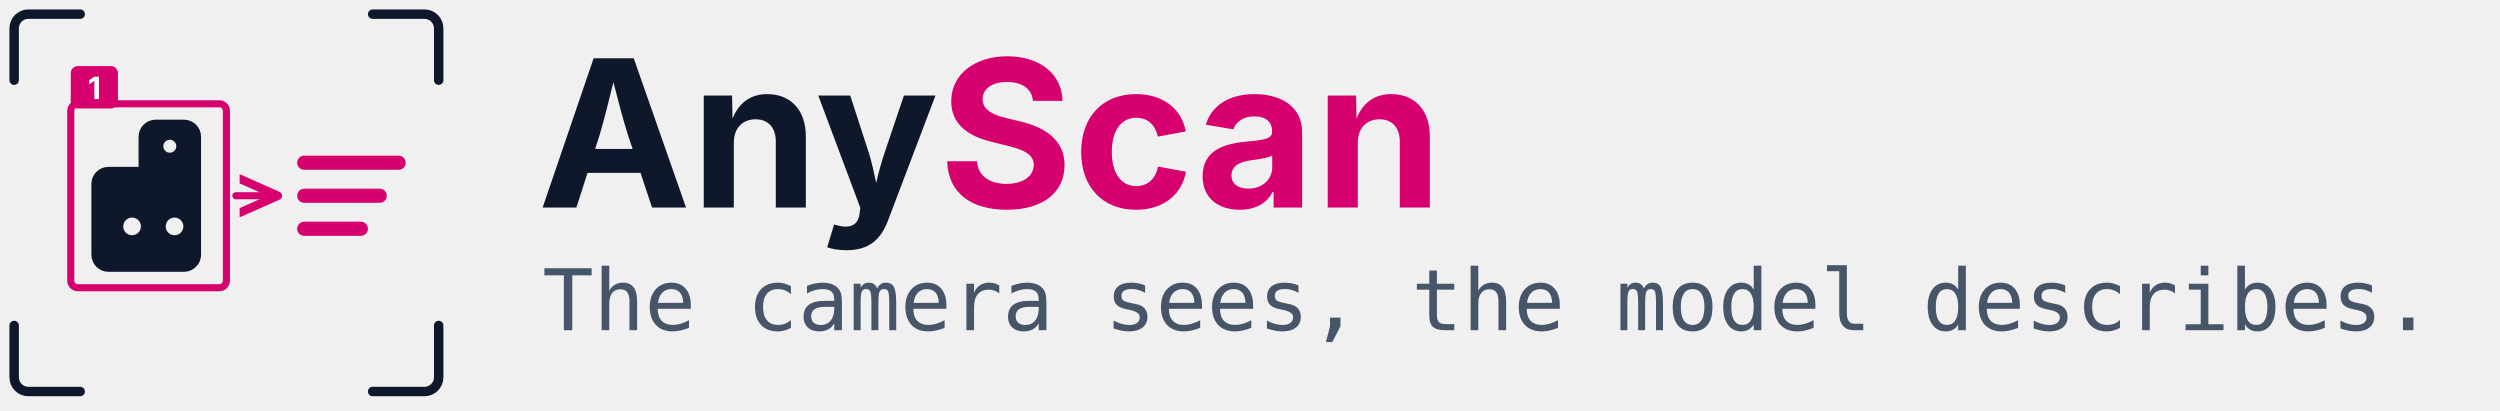
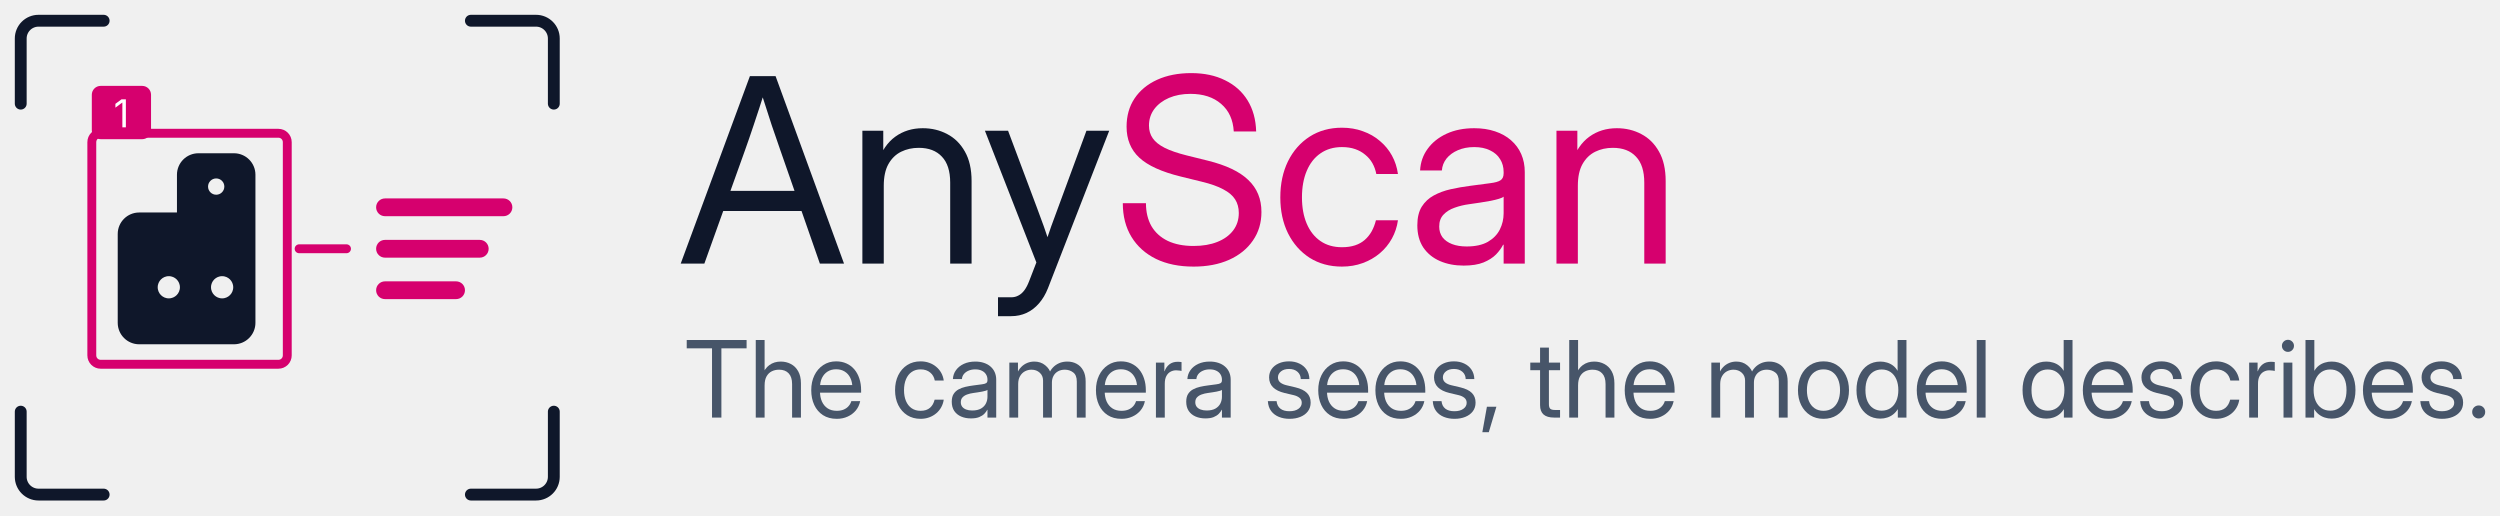
- <svg xmlns="http://www.w3.org/2000/svg" width="1060" height="174" viewBox="40 44 1060 174" role="img" aria-label="AnyScan — The camera sees, the model describes.">
-   <defs>
-     <style>
-       .wm  { font-family: 'Inter','Helvetica Neue',Arial,sans-serif; font-weight: 700; }
-       .tag { font-family: 'JetBrains Mono','SFMono-Regular',Menlo,Consolas,monospace; font-weight: 500; }
-       .idx { font-family: 'Inter','Helvetica Neue',Arial,sans-serif; font-weight: 700; }
-     </style>
-     <marker id="tip" viewBox="0 0 10 10" refX="8" refY="5" markerWidth="6" markerHeight="6" orient="auto">
-       <path d="M0 1 L9 5 L0 9" fill="none" stroke="#D6006E" stroke-width="2" stroke-linecap="round" stroke-linejoin="round" />
-     </marker>
-   </defs>
+ <svg xmlns="http://www.w3.org/2000/svg" width="844.15" height="174" viewBox="39 43 844.15 174" role="img" aria-label="AnyScan — The camera sees, the model describes.">
  <g transform="translate(40,44)">
-     <g fill="none" stroke="#0F172A" stroke-width="4" stroke-linecap="round" stroke-linejoin="round">
-       <path d="M6 34 V12 A6 6 0 0 1 12 6 H34" />
-       <path d="M158 6 H180 A6 6 0 0 1 186 12 V34" />
-       <path d="M186 138 V160 A6 6 0 0 1 180 166 H158" />
-       <path d="M34 166 H12 A6 6 0 0 1 6 160 V138" />
+     <g fill="none" stroke="#0f172a" stroke-width="4" stroke-linecap="round" stroke-linejoin="round">
+       <path d="M 6,34 V 12 a 6,6 0 0 1 6,-6 h 22" />
+       <path d="m 158,6 h 22 a 6,6 0 0 1 6,6 v 22" />
+       <path d="m 186,138 v 22 a 6,6 0 0 1 -6,6 h -22" />
+       <path d="M 34,166 H 12 a 6,6 0 0 1 -6,-6 v -22" />
    </g>
-     <path fill-rule="evenodd" fill="#0F172A" stroke="#0F172A" stroke-width="2.5" stroke-linejoin="round" d="M40 108 L40 78 A6 6 0 0 1 46 72 L60 72 L60 58 A6 6 0 0 1 66 52 L78 52 A6 6 0 0 1 84 58 L84 108 A6 6 0 0 1 78 114 L46 114 A6 6 0 0 1 40 108 Z              M51 96 a5 5 0 1 0 10 0 a5 5 0 1 0 -10 0 Z              M69 96 a5 5 0 1 0 10 0 a5 5 0 1 0 -10 0 Z              M68 62 a4 4 0 1 0 8 0 a4 4 0 1 0 -8 0 Z" />
-     <rect x="30" y="44" width="66" height="78" rx="3" fill="none" stroke="#D6006E" stroke-width="3" />
-     <rect x="30" y="28" width="20" height="18" rx="3" fill="#D6006E" />
-     <text x="40" y="42" text-anchor="middle" class="idx" font-size="13" fill="#FFFFFF">1</text>
-     <line x1="100" y1="83" x2="116" y2="83" stroke="#D6006E" stroke-width="3" stroke-linecap="round" marker-end="url(#tip)" />
-     <g fill="#D6006E">
-       <rect x="126" y="66" width="46" height="6" rx="3" />
-       <rect x="126" y="80" width="38" height="6" rx="3" />
-       <rect x="126" y="94" width="30" height="6" rx="3" />
+     <path fill-rule="evenodd" fill="#0f172a" stroke="#0f172a" stroke-width="2.5" stroke-linejoin="round" d="M 40,108 V 78 a 6,6 0 0 1 6,-6 H 60 V 58 a 6,6 0 0 1 6,-6 h 12 a 6,6 0 0 1 6,6 v 50 a 6,6 0 0 1 -6,6 H 46 a 6,6 0 0 1 -6,-6 z M 51,96 a 5,5 0 1 0 10,0 5,5 0 1 0 -10,0 z m 18,0 a 5,5 0 1 0 10,0 5,5 0 1 0 -10,0 z M 68,62 a 4,4 0 1 0 8,0 4,4 0 1 0 -8,0 z" />
+     <path d="m 33,44 h 60 c 1.662,0 3,1.338 3,3 v 72 c 0,1.662 -1.338,3 -3,3 H 33 c -1.662,0 -3,-1.338 -3,-3 V 47 c 0,-1.662 1.338,-3 3,-3 z" fill="none" stroke="#d6006e" stroke-width="3" />
+     <path d="m 33,28 h 14 c 1.662,0 3,1.338 3,3 v 12 c 0,1.662 -1.338,3 -3,3 H 33 c -1.662,0 -3,-1.338 -3,-3 V 31 c 0,-1.662 1.338,-3 3,-3 z" fill="#d6006e" />
+     <g aria-label="1" fill="#ffffff">
+       <path d="M 41.501,32.542 V 42 h -1.187 v -8.341 h -0.063 l -2.285,1.695 v -1.295 l 2.057,-1.517 z" />
+     </g>
+     <path d="m 100,83 h 16" stroke="#d6006e" stroke-width="3" stroke-linecap="round" />
+     <g fill="#d6006e">
+       <path d="m 129,66 h 40 c 1.662,0 3,1.338 3,3 0,1.662 -1.338,3 -3,3 h -40 c -1.662,0 -3,-1.338 -3,-3 0,-1.662 1.338,-3 3,-3 z" />
+       <path d="m 129,80 h 32 c 1.662,0 3,1.338 3,3 0,1.662 -1.338,3 -3,3 h -32 c -1.662,0 -3,-1.338 -3,-3 0,-1.662 1.338,-3 3,-3 z" />
+       <path d="m 129,94 h 24 c 1.662,0 3,1.338 3,3 0,1.662 -1.338,3 -3,3 h -24 c -1.662,0 -3,-1.338 -3,-3 0,-1.662 1.338,-3 3,-3 z" />
    </g>
  </g>
-   <text x="268" y="132" class="wm" font-size="87" fill="#0F172A">Any<tspan fill="#D6006E">Scan</tspan>
-   </text>
-   <text x="270" y="184" class="tag" font-size="36" fill="#475569">The camera sees, the model describes.</text>
+   <g aria-label="AnyScan" fill="#0f172a">
+     <path d="m 268.85,132 23.364,-63.296 h 8.666 L 323.989,132 h -8.156 L 302.537,93.853 q -1.317,-3.781 -2.974,-8.624 -1.614,-4.885 -4.121,-12.787 h 2.209 q -2.506,7.901 -4.163,12.787 -1.614,4.843 -2.974,8.624 L 276.836,132 Z m 12.064,-17.757 v -6.797 h 31.011 v 6.797 z" />
+     <path d="M 337.413,105.747 V 132 h -7.222 V 87.141 h 7.052 v 10.875 h -2.039 q 2.209,-6.075 6.117,-8.878 3.951,-2.846 9.261,-2.846 4.545,0 8.284,1.997 3.738,1.954 5.947,5.905 2.251,3.951 2.251,9.94 V 132 h -7.222 v -27.357 q 0,-5.82 -2.804,-8.751 -2.761,-2.974 -7.816,-2.974 -3.271,0 -5.947,1.317 -2.676,1.317 -4.291,4.163 -1.572,2.804 -1.572,7.349 z" />
+     <path d="m 375.985,149.757 v -6.372 h 4.418 q 1.402,0 2.464,-0.595 1.104,-0.552 1.997,-1.742 0.892,-1.189 1.614,-3.059 l 2.464,-6.372 -17.375,-44.477 h 7.816 l 9.686,25.828 q 1.232,3.229 2.379,6.457 1.147,3.229 2.209,6.457 h -1.912 q 1.062,-3.229 2.209,-6.457 1.189,-3.229 2.379,-6.457 l 9.516,-25.828 h 7.689 L 392.85,140.326 q -1.189,3.016 -3.016,5.098 -1.827,2.124 -4.206,3.229 -2.379,1.105 -5.225,1.105 -1.104,0 -2.209,0 -1.105,0 -2.209,0 z" />
+     <path d="m 442,133.02 q -7.307,0 -12.659,-2.591 -5.353,-2.634 -8.284,-7.434 -2.931,-4.8 -2.931,-11.385 h 7.816 q 0,4.503 1.869,7.774 1.912,3.229 5.522,4.97 3.611,1.699 8.666,1.699 4.63,0 8.029,-1.359 3.441,-1.359 5.353,-3.866 1.912,-2.506 1.912,-5.905 0,-2.634 -1.232,-4.588 -1.232,-1.954 -3.993,-3.398 -2.719,-1.487 -7.307,-2.591 l -7.094,-1.742 q -9.686,-2.379 -13.976,-6.372 -4.291,-3.993 -4.291,-10.45 0,-5.48 2.676,-9.516 2.719,-4.078 7.646,-6.33 4.928,-2.251 11.512,-2.251 6.584,0 11.427,2.421 4.885,2.379 7.604,6.797 2.719,4.418 2.889,10.493 h -7.562 q -0.34,-5.947 -4.248,-9.303 -3.908,-3.398 -10.365,-3.398 -4.078,0 -7.264,1.359 -3.144,1.359 -4.97,3.781 -1.784,2.421 -1.784,5.565 0,2.464 1.274,4.291 1.274,1.827 4.036,3.229 2.804,1.402 7.392,2.549 l 7.179,1.784 q 4.63,1.147 8.029,2.761 3.398,1.614 5.607,3.738 2.251,2.124 3.356,4.843 1.104,2.676 1.104,5.99 0,5.48 -2.889,9.643 -2.846,4.163 -8.029,6.5 -5.14,2.294 -12.022,2.294 z" fill="#d6006e" />
+     <path d="m 492.127,133.02 q -6.202,0 -10.917,-2.974 -4.673,-3.016 -7.307,-8.284 -2.591,-5.268 -2.591,-12.107 0,-6.882 2.591,-12.192 2.634,-5.31 7.307,-8.326 4.715,-3.016 10.917,-3.016 3.823,0 7.052,1.189 3.271,1.147 5.735,3.271 2.506,2.082 4.078,4.928 1.572,2.846 2.039,6.245 h -7.307 q -0.382,-1.997 -1.317,-3.653 -0.935,-1.657 -2.421,-2.846 -1.444,-1.232 -3.398,-1.912 -1.954,-0.68 -4.46,-0.68 -4.206,0 -7.264,2.124 -3.016,2.082 -4.63,5.905 -1.614,3.823 -1.614,8.963 0,5.098 1.614,8.878 1.614,3.781 4.63,5.862 3.016,2.082 7.264,2.082 2.506,0 4.418,-0.637 1.912,-0.637 3.271,-1.827 1.402,-1.232 2.336,-2.889 0.935,-1.699 1.444,-3.738 h 7.434 q -0.467,3.313 -2.039,6.16 -1.572,2.846 -4.078,4.97 -2.506,2.124 -5.777,3.313 -3.229,1.189 -7.009,1.189 z" fill="#d6006e" />
+     <path d="m 533.206,132.68 q -4.46,0 -7.986,-1.529 -3.526,-1.529 -5.607,-4.545 -2.039,-3.059 -2.039,-7.519 0,-3.866 1.487,-6.287 1.529,-2.421 4.036,-3.781 2.549,-1.402 5.735,-2.124 3.229,-0.722 6.584,-1.147 4.291,-0.595 6.754,-0.892 2.464,-0.297 3.483,-0.977 1.062,-0.68 1.062,-2.379 v -0.425 q 0,-2.464 -1.189,-4.333 -1.147,-1.912 -3.398,-2.974 -2.209,-1.104 -5.353,-1.104 -3.101,0 -5.522,1.062 -2.379,1.02 -3.823,2.804 -1.402,1.784 -1.572,4.036 h -7.349 q 0.212,-4.121 2.549,-7.307 2.336,-3.229 6.372,-5.098 4.036,-1.869 9.346,-1.869 3.908,0 7.052,1.062 3.186,1.062 5.395,3.016 2.251,1.954 3.441,4.673 1.189,2.719 1.189,6.032 V 132 h -7.137 v -6.372 h -0.17 q -0.807,1.614 -2.379,3.271 -1.572,1.614 -4.248,2.719 -2.634,1.062 -6.712,1.062 z m 1.02,-6.457 q 4.418,0 7.179,-1.572 2.761,-1.614 4.036,-4.163 1.274,-2.549 1.274,-5.48 v -5.607 q -0.425,0.382 -1.572,0.722 -1.104,0.34 -2.761,0.68 -1.614,0.297 -3.526,0.595 -1.869,0.297 -3.781,0.552 -2.591,0.34 -4.928,1.189 -2.294,0.807 -3.738,2.336 -1.444,1.487 -1.444,4.036 0,2.082 1.104,3.611 1.147,1.487 3.229,2.294 2.082,0.807 4.928,0.807 z" fill="#d6006e" />
+     <path d="M 571.778,105.747 V 132 h -7.222 V 87.141 h 7.052 v 10.875 h -2.039 q 2.209,-6.075 6.117,-8.878 3.951,-2.846 9.261,-2.846 4.545,0 8.284,1.997 3.738,1.954 5.947,5.905 2.251,3.951 2.251,9.94 V 132 h -7.222 v -27.357 q 0,-5.82 -2.804,-8.751 -2.761,-2.974 -7.816,-2.974 -3.271,0 -5.947,1.317 -2.676,1.317 -4.291,4.163 -1.572,2.804 -1.572,7.349 z" fill="#d6006e" />
+   </g>
+   <g aria-label="The camera sees, the model describes." fill="#475569">
+     <path d="m 270.879,160.621 v -2.812 h 20.215 v 2.812 h -8.508 V 184 h -3.164 v -23.379 z" />
+     <path d="M 297.176,173.137 V 184 h -2.988 v -26.191 h 2.988 v 12.129 h -0.914 q 0.914,-2.514 2.531,-3.674 1.635,-1.178 3.832,-1.178 1.881,0 3.428,0.826 1.547,0.809 2.461,2.443 0.932,1.635 0.932,4.113 V 184 h -2.988 v -11.32 q 0,-2.408 -1.16,-3.621 -1.143,-1.23 -3.234,-1.23 -1.354,0 -2.461,0.545 -1.107,0.545 -1.775,1.723 -0.65,1.16 -0.65,3.041 z" />
+     <path d="m 321.539,184.422 q -2.725,0 -4.658,-1.248 -1.916,-1.248 -2.936,-3.428 -1.02,-2.197 -1.02,-4.992 0,-2.83 1.072,-5.027 1.072,-2.197 2.971,-3.445 1.898,-1.266 4.359,-1.266 1.934,0 3.48,0.703 1.564,0.703 2.672,2.004 1.107,1.301 1.688,3.094 0.598,1.775 0.598,3.938 v 0.826 h -15.258 v -2.566 h 13.588 l -1.283,0.896 q 0,-1.898 -0.686,-3.287 -0.668,-1.406 -1.898,-2.162 -1.23,-0.773 -2.9,-0.773 -1.652,0 -2.883,0.773 -1.213,0.756 -1.898,2.162 -0.668,1.389 -0.668,3.287 v 1.266 q 0,1.916 0.65,3.393 0.668,1.477 1.934,2.32 1.266,0.826 3.076,0.826 1.318,0 2.32,-0.404 1.002,-0.422 1.652,-1.16 0.668,-0.738 0.949,-1.705 h 2.988 q -0.352,1.775 -1.459,3.129 -1.107,1.336 -2.777,2.092 -1.652,0.756 -3.674,0.756 z" />
+     <path d="m 349.84,184.422 q -2.566,0 -4.518,-1.23 -1.934,-1.248 -3.023,-3.428 -1.072,-2.18 -1.072,-5.01 0,-2.848 1.072,-5.045 1.09,-2.197 3.023,-3.445 1.951,-1.248 4.518,-1.248 1.582,0 2.918,0.492 1.354,0.475 2.373,1.354 1.037,0.861 1.688,2.039 0.65,1.178 0.844,2.584 h -3.023 q -0.158,-0.826 -0.545,-1.512 -0.387,-0.686 -1.002,-1.178 -0.598,-0.51 -1.406,-0.791 -0.809,-0.281 -1.846,-0.281 -1.74,0 -3.006,0.879 -1.248,0.861 -1.916,2.443 -0.668,1.582 -0.668,3.709 0,2.109 0.668,3.674 0.668,1.564 1.916,2.426 1.248,0.861 3.006,0.861 1.037,0 1.828,-0.264 0.791,-0.264 1.354,-0.756 0.58,-0.51 0.967,-1.195 0.387,-0.703 0.598,-1.547 h 3.076 q -0.193,1.371 -0.844,2.549 -0.65,1.178 -1.688,2.057 -1.037,0.879 -2.391,1.371 -1.336,0.492 -2.9,0.492 z" />
+     <path d="m 366.838,184.281 q -1.846,0 -3.305,-0.633 -1.459,-0.633 -2.32,-1.881 -0.844,-1.266 -0.844,-3.111 0,-1.6 0.615,-2.602 0.633,-1.002 1.67,-1.564 1.055,-0.58 2.373,-0.879 1.336,-0.299 2.725,-0.475 1.775,-0.246 2.795,-0.369 1.02,-0.123 1.441,-0.404 0.439,-0.281 0.439,-0.984 v -0.176 q 0,-1.02 -0.492,-1.793 -0.475,-0.791 -1.406,-1.23 -0.914,-0.457 -2.215,-0.457 -1.283,0 -2.285,0.439 -0.984,0.422 -1.582,1.16 -0.58,0.738 -0.65,1.67 h -3.041 q 0.088,-1.705 1.055,-3.023 0.967,-1.336 2.637,-2.109 1.67,-0.773 3.867,-0.773 1.617,0 2.918,0.439 1.318,0.439 2.232,1.248 0.932,0.809 1.424,1.934 0.492,1.125 0.492,2.496 V 184 h -2.953 v -2.637 h -0.07 q -0.334,0.668 -0.984,1.354 -0.65,0.668 -1.758,1.125 -1.09,0.439 -2.777,0.439 z m 0.422,-2.672 q 1.828,0 2.971,-0.65 1.143,-0.668 1.67,-1.723 0.527,-1.055 0.527,-2.268 v -2.32 q -0.176,0.158 -0.65,0.299 -0.457,0.141 -1.143,0.281 -0.668,0.123 -1.459,0.246 -0.773,0.123 -1.564,0.229 -1.072,0.141 -2.039,0.492 -0.949,0.334 -1.547,0.967 -0.598,0.615 -0.598,1.67 0,0.861 0.457,1.494 0.475,0.615 1.336,0.949 0.861,0.334 2.039,0.334 z" />
+     <path d="m 379.811,184 v -18.562 h 2.918 v 3.797 h -0.369 q 0.545,-1.354 1.424,-2.268 0.896,-0.932 2.039,-1.406 1.143,-0.475 2.408,-0.475 2.18,0 3.691,1.248 1.529,1.23 1.898,2.9 h -0.615 q 0.404,-1.143 1.266,-2.074 0.861,-0.949 2.109,-1.512 1.266,-0.562 2.83,-0.562 1.705,0 3.094,0.738 1.406,0.738 2.232,2.232 0.844,1.494 0.844,3.779 V 184 h -2.988 v -12.164 q 0,-2.162 -1.213,-3.076 -1.213,-0.932 -2.812,-0.932 -1.354,0 -2.338,0.562 -0.984,0.562 -1.512,1.547 -0.527,0.984 -0.527,2.25 V 184 h -2.988 v -12.48 q 0,-1.67 -1.125,-2.672 -1.107,-1.02 -2.795,-1.02 -1.16,0 -2.197,0.545 -1.02,0.545 -1.652,1.635 -0.633,1.072 -0.633,2.672 V 184 Z" />
+     <path d="m 417.674,184.422 q -2.725,0 -4.658,-1.248 -1.916,-1.248 -2.936,-3.428 -1.02,-2.197 -1.02,-4.992 0,-2.83 1.072,-5.027 1.072,-2.197 2.971,-3.445 1.898,-1.266 4.359,-1.266 1.934,0 3.48,0.703 1.564,0.703 2.672,2.004 1.107,1.301 1.688,3.094 0.598,1.775 0.598,3.938 v 0.826 h -15.258 v -2.566 h 13.588 l -1.283,0.896 q 0,-1.898 -0.686,-3.287 -0.668,-1.406 -1.898,-2.162 -1.23,-0.773 -2.9,-0.773 -1.652,0 -2.883,0.773 -1.213,0.756 -1.898,2.162 -0.668,1.389 -0.668,3.287 v 1.266 q 0,1.916 0.65,3.393 0.668,1.477 1.934,2.32 1.266,0.826 3.076,0.826 1.318,0 2.32,-0.404 1.002,-0.422 1.652,-1.16 0.668,-0.738 0.949,-1.705 h 2.988 q -0.352,1.775 -1.459,3.129 -1.107,1.336 -2.777,2.092 -1.652,0.756 -3.674,0.756 z" />
+     <path d="m 429.311,184 v -18.562 h 2.848 v 2.918 h 0.07 q 0.51,-1.441 1.617,-2.32 1.107,-0.879 2.848,-0.879 0.404,0 0.738,0.035 0.352,0.035 0.527,0.07 V 168.25 q -0.176,-0.053 -0.686,-0.123 -0.492,-0.088 -1.143,-0.088 -1.02,0 -1.898,0.475 -0.879,0.475 -1.406,1.477 -0.527,1.002 -0.527,2.584 V 184 Z" />
+     <path d="m 446.01,184.281 q -1.846,0 -3.305,-0.633 -1.459,-0.633 -2.32,-1.881 -0.844,-1.266 -0.844,-3.111 0,-1.6 0.615,-2.602 0.633,-1.002 1.67,-1.564 1.055,-0.58 2.373,-0.879 1.336,-0.299 2.725,-0.475 1.775,-0.246 2.795,-0.369 1.02,-0.123 1.441,-0.404 0.439,-0.281 0.439,-0.984 v -0.176 q 0,-1.02 -0.492,-1.793 -0.475,-0.791 -1.406,-1.23 -0.914,-0.457 -2.215,-0.457 -1.283,0 -2.285,0.439 -0.984,0.422 -1.582,1.16 -0.58,0.738 -0.65,1.67 h -3.041 q 0.088,-1.705 1.055,-3.023 0.967,-1.336 2.637,-2.109 1.67,-0.773 3.867,-0.773 1.617,0 2.918,0.439 1.318,0.439 2.232,1.248 0.932,0.809 1.424,1.934 0.492,1.125 0.492,2.496 V 184 h -2.953 v -2.637 h -0.07 q -0.334,0.668 -0.984,1.354 -0.65,0.668 -1.758,1.125 -1.09,0.439 -2.777,0.439 z m 0.422,-2.672 q 1.828,0 2.971,-0.65 1.143,-0.668 1.67,-1.723 0.527,-1.055 0.527,-2.268 v -2.32 q -0.176,0.158 -0.65,0.299 -0.457,0.141 -1.143,0.281 -0.668,0.123 -1.459,0.246 -0.773,0.123 -1.564,0.229 -1.072,0.141 -2.039,0.492 -0.949,0.334 -1.547,0.967 -0.598,0.615 -0.598,1.67 0,0.861 0.457,1.494 0.475,0.615 1.336,0.949 0.861,0.334 2.039,0.334 z" />
+     <path d="m 474.451,184.422 q -1.986,0 -3.604,-0.65 -1.617,-0.65 -2.619,-1.969 -1.002,-1.336 -1.125,-3.357 h 2.953 q 0.158,1.652 1.266,2.531 1.107,0.879 3.059,0.879 1.934,0 3.041,-0.809 1.125,-0.809 1.125,-2.039 0,-1.055 -0.773,-1.688 Q 477,176.688 475.752,176.406 l -2.988,-0.703 q -2.584,-0.615 -3.92,-1.934 -1.318,-1.318 -1.318,-3.34 0,-1.582 0.844,-2.795 0.861,-1.23 2.373,-1.916 1.529,-0.703 3.516,-0.703 1.934,0 3.463,0.738 1.547,0.721 2.443,2.057 0.914,1.336 0.967,3.182 h -2.918 q -0.018,-1.477 -1.09,-2.443 -1.072,-0.967 -2.865,-0.967 -1.705,0 -2.725,0.826 -1.02,0.826 -1.02,2.021 0,1.055 0.773,1.705 0.773,0.633 2.109,0.949 l 2.988,0.703 q 2.672,0.633 3.92,1.898 1.248,1.248 1.248,3.252 0,1.723 -0.932,2.953 -0.932,1.23 -2.549,1.881 -1.6,0.65 -3.621,0.65 z" />
+     <path d="m 492.732,184.422 q -2.725,0 -4.658,-1.248 -1.916,-1.248 -2.936,-3.428 -1.02,-2.197 -1.02,-4.992 0,-2.83 1.072,-5.027 1.072,-2.197 2.971,-3.445 1.898,-1.266 4.359,-1.266 1.934,0 3.48,0.703 1.564,0.703 2.672,2.004 1.107,1.301 1.688,3.094 0.598,1.775 0.598,3.938 v 0.826 h -15.258 v -2.566 h 13.588 l -1.283,0.896 q 0,-1.898 -0.686,-3.287 -0.668,-1.406 -1.898,-2.162 -1.23,-0.773 -2.9,-0.773 -1.652,0 -2.883,0.773 -1.213,0.756 -1.898,2.162 -0.668,1.389 -0.668,3.287 v 1.266 q 0,1.916 0.65,3.393 0.668,1.477 1.934,2.32 1.266,0.826 3.076,0.826 1.318,0 2.32,-0.404 1.002,-0.422 1.652,-1.16 0.668,-0.738 0.949,-1.705 h 2.988 q -0.352,1.775 -1.459,3.129 -1.107,1.336 -2.777,2.092 -1.652,0.756 -3.674,0.756 z" />
+     <path d="m 512.033,184.422 q -2.725,0 -4.658,-1.248 -1.916,-1.248 -2.936,-3.428 -1.02,-2.197 -1.02,-4.992 0,-2.83 1.072,-5.027 1.072,-2.197 2.971,-3.445 1.898,-1.266 4.359,-1.266 1.934,0 3.48,0.703 1.564,0.703 2.672,2.004 1.107,1.301 1.688,3.094 0.598,1.775 0.598,3.938 v 0.826 h -15.258 v -2.566 h 13.588 l -1.283,0.896 q 0,-1.898 -0.686,-3.287 -0.668,-1.406 -1.898,-2.162 -1.23,-0.773 -2.9,-0.773 -1.652,0 -2.883,0.773 -1.213,0.756 -1.898,2.162 -0.668,1.389 -0.668,3.287 v 1.266 q 0,1.916 0.65,3.393 0.668,1.477 1.934,2.32 1.266,0.826 3.076,0.826 1.318,0 2.32,-0.404 1.002,-0.422 1.652,-1.16 0.668,-0.738 0.949,-1.705 h 2.988 q -0.352,1.775 -1.459,3.129 -1.107,1.336 -2.777,2.092 -1.652,0.756 -3.674,0.756 z" />
+     <path d="m 530.139,184.422 q -1.986,0 -3.604,-0.65 -1.617,-0.65 -2.619,-1.969 -1.002,-1.336 -1.125,-3.357 h 2.953 q 0.158,1.652 1.266,2.531 1.107,0.879 3.059,0.879 1.934,0 3.041,-0.809 1.125,-0.809 1.125,-2.039 0,-1.055 -0.773,-1.688 -0.773,-0.633 -2.021,-0.914 l -2.988,-0.703 q -2.584,-0.615 -3.92,-1.934 -1.318,-1.318 -1.318,-3.34 0,-1.582 0.844,-2.795 0.861,-1.23 2.373,-1.916 1.529,-0.703 3.516,-0.703 1.934,0 3.463,0.738 1.547,0.721 2.443,2.057 0.914,1.336 0.967,3.182 h -2.918 q -0.018,-1.477 -1.09,-2.443 -1.072,-0.967 -2.865,-0.967 -1.705,0 -2.725,0.826 -1.02,0.826 -1.02,2.021 0,1.055 0.773,1.705 0.773,0.633 2.109,0.949 l 2.988,0.703 q 2.672,0.633 3.92,1.898 1.248,1.248 1.248,3.252 0,1.723 -0.932,2.953 -0.932,1.23 -2.549,1.881 -1.6,0.65 -3.621,0.65 z" />
+     <path d="m 539.525,188.939 1.547,-8.596 h 3.199 l -2.566,8.596 z" />
+     <path d="m 565.77,165.438 v 2.566 h -10.055 v -2.566 z m -6.75,-5.062 h 2.988 V 179.5 q 0,1.072 0.439,1.512 0.457,0.422 1.6,0.422 0.404,0 0.861,0 0.475,0 0.861,0 V 184 q -0.457,0 -1.002,0 -0.545,0 -1.002,0 -2.391,0 -3.568,-1.037 -1.178,-1.055 -1.178,-3.146 z" />
+     <path d="M 571.852,173.137 V 184 h -2.988 v -26.191 h 2.988 v 12.129 h -0.914 q 0.914,-2.514 2.531,-3.674 1.635,-1.178 3.832,-1.178 1.881,0 3.428,0.826 1.547,0.809 2.461,2.443 0.932,1.635 0.932,4.113 V 184 h -2.988 v -11.32 q 0,-2.408 -1.16,-3.621 -1.143,-1.23 -3.234,-1.23 -1.354,0 -2.461,0.545 -1.107,0.545 -1.775,1.723 -0.65,1.16 -0.65,3.041 z" />
+     <path d="m 596.215,184.422 q -2.725,0 -4.658,-1.248 -1.916,-1.248 -2.936,-3.428 -1.02,-2.197 -1.02,-4.992 0,-2.83 1.072,-5.027 1.072,-2.197 2.971,-3.445 1.898,-1.266 4.359,-1.266 1.934,0 3.48,0.703 1.564,0.703 2.672,2.004 1.107,1.301 1.688,3.094 0.598,1.775 0.598,3.938 v 0.826 h -15.258 v -2.566 h 13.588 l -1.283,0.896 q 0,-1.898 -0.686,-3.287 -0.668,-1.406 -1.898,-2.162 -1.23,-0.773 -2.9,-0.773 -1.652,0 -2.883,0.773 -1.213,0.756 -1.898,2.162 -0.668,1.389 -0.668,3.287 v 1.266 q 0,1.916 0.65,3.393 0.668,1.477 1.934,2.32 1.266,0.826 3.076,0.826 1.318,0 2.32,-0.404 1.002,-0.422 1.652,-1.16 0.668,-0.738 0.949,-1.705 h 2.988 q -0.352,1.775 -1.459,3.129 -1.107,1.336 -2.777,2.092 -1.652,0.756 -3.674,0.756 z" />
+     <path d="m 616.852,184 v -18.562 h 2.918 v 3.797 h -0.369 q 0.545,-1.354 1.424,-2.268 0.896,-0.932 2.039,-1.406 1.143,-0.475 2.408,-0.475 2.18,0 3.691,1.248 1.529,1.23 1.898,2.9 h -0.615 q 0.404,-1.143 1.266,-2.074 0.861,-0.949 2.109,-1.512 1.266,-0.562 2.83,-0.562 1.705,0 3.094,0.738 1.406,0.738 2.232,2.232 0.844,1.494 0.844,3.779 V 184 h -2.988 v -12.164 q 0,-2.162 -1.213,-3.076 -1.213,-0.932 -2.812,-0.932 -1.354,0 -2.338,0.562 -0.984,0.562 -1.512,1.547 -0.527,0.984 -0.527,2.25 V 184 h -2.988 v -12.48 q 0,-1.67 -1.125,-2.672 -1.107,-1.02 -2.795,-1.02 -1.16,0 -2.197,0.545 -1.02,0.545 -1.652,1.635 -0.633,1.072 -0.633,2.672 V 184 Z" />
+     <path d="m 654.715,184.422 q -2.566,0 -4.518,-1.23 -1.934,-1.248 -3.023,-3.428 -1.072,-2.18 -1.072,-5.01 0,-2.848 1.072,-5.045 1.09,-2.197 3.023,-3.445 1.951,-1.248 4.518,-1.248 2.584,0 4.518,1.248 1.934,1.248 3.006,3.445 1.09,2.197 1.09,5.045 0,2.83 -1.09,5.01 -1.072,2.18 -3.006,3.428 -1.934,1.23 -4.518,1.23 z m 0,-2.707 q 1.758,0 3.006,-0.861 1.248,-0.861 1.916,-2.426 0.668,-1.582 0.668,-3.674 0,-2.127 -0.668,-3.691 -0.668,-1.582 -1.916,-2.461 -1.248,-0.879 -3.006,-0.879 -1.74,0 -3.006,0.879 -1.248,0.861 -1.916,2.443 -0.668,1.582 -0.668,3.709 0,2.109 0.668,3.674 0.668,1.564 1.916,2.426 1.248,0.861 3.006,0.861 z" />
+     <path d="m 673.91,184.352 q -2.408,0 -4.236,-1.213 -1.811,-1.23 -2.812,-3.393 -1.002,-2.18 -1.002,-5.027 0,-2.865 1.002,-5.027 1.002,-2.18 2.812,-3.393 1.828,-1.213 4.236,-1.213 1.213,0 2.303,0.352 1.107,0.334 2.004,1.02 0.896,0.686 1.494,1.723 h 0.035 v -10.371 h 2.988 V 184 h -2.918 v -2.812 h -0.035 q -0.668,1.072 -1.582,1.775 -0.914,0.703 -2.004,1.037 -1.072,0.352 -2.285,0.352 z m 0.457,-2.689 q 1.723,0 2.988,-0.861 1.266,-0.861 1.951,-2.426 0.686,-1.564 0.686,-3.656 0,-2.109 -0.686,-3.674 -0.686,-1.564 -1.951,-2.426 -1.266,-0.861 -2.988,-0.861 -1.6,0 -2.848,0.791 -1.23,0.791 -1.934,2.338 -0.703,1.547 -0.703,3.832 0,2.268 0.703,3.814 0.703,1.547 1.934,2.338 1.248,0.791 2.848,0.791 z" />
+     <path d="m 694.828,184.422 q -2.725,0 -4.658,-1.248 -1.916,-1.248 -2.936,-3.428 -1.02,-2.197 -1.02,-4.992 0,-2.83 1.072,-5.027 1.072,-2.197 2.971,-3.445 1.898,-1.266 4.359,-1.266 1.934,0 3.48,0.703 1.564,0.703 2.672,2.004 1.107,1.301 1.688,3.094 0.598,1.775 0.598,3.938 v 0.826 h -15.258 v -2.566 h 13.588 l -1.283,0.896 q 0,-1.898 -0.686,-3.287 -0.668,-1.406 -1.898,-2.162 -1.23,-0.773 -2.9,-0.773 -1.652,0 -2.883,0.773 -1.213,0.756 -1.898,2.162 -0.668,1.389 -0.668,3.287 v 1.266 q 0,1.916 0.65,3.393 0.668,1.477 1.934,2.32 1.266,0.826 3.076,0.826 1.318,0 2.32,-0.404 1.002,-0.422 1.652,-1.16 0.668,-0.738 0.949,-1.705 h 2.988 q -0.352,1.775 -1.459,3.129 -1.107,1.336 -2.777,2.092 -1.652,0.756 -3.674,0.756 z" />
+     <path d="M 709.453,157.809 V 184 h -2.988 v -26.191 z" />
+     <path d="m 729.984,184.352 q -2.408,0 -4.236,-1.213 -1.811,-1.23 -2.812,-3.393 -1.002,-2.18 -1.002,-5.027 0,-2.865 1.002,-5.027 1.002,-2.18 2.812,-3.393 1.828,-1.213 4.236,-1.213 1.213,0 2.303,0.352 1.107,0.334 2.004,1.02 0.896,0.686 1.494,1.723 h 0.035 v -10.371 h 2.988 V 184 h -2.918 v -2.812 h -0.035 q -0.668,1.072 -1.582,1.775 -0.914,0.703 -2.004,1.037 -1.072,0.352 -2.285,0.352 z m 0.457,-2.689 q 1.723,0 2.988,-0.861 1.266,-0.861 1.951,-2.426 0.686,-1.564 0.686,-3.656 0,-2.109 -0.686,-3.674 -0.686,-1.564 -1.951,-2.426 -1.266,-0.861 -2.988,-0.861 -1.6,0 -2.848,0.791 -1.23,0.791 -1.934,2.338 -0.703,1.547 -0.703,3.832 0,2.268 0.703,3.814 0.703,1.547 1.934,2.338 1.248,0.791 2.848,0.791 z" />
+     <path d="m 750.902,184.422 q -2.725,0 -4.658,-1.248 -1.916,-1.248 -2.936,-3.428 -1.02,-2.197 -1.02,-4.992 0,-2.83 1.072,-5.027 1.072,-2.197 2.971,-3.445 1.898,-1.266 4.359,-1.266 1.934,0 3.48,0.703 1.564,0.703 2.672,2.004 1.107,1.301 1.688,3.094 0.598,1.775 0.598,3.938 v 0.826 h -15.258 v -2.566 h 13.588 l -1.283,0.896 q 0,-1.898 -0.686,-3.287 -0.668,-1.406 -1.898,-2.162 -1.23,-0.773 -2.9,-0.773 -1.652,0 -2.883,0.773 -1.213,0.756 -1.898,2.162 -0.668,1.389 -0.668,3.287 v 1.266 q 0,1.916 0.65,3.393 0.668,1.477 1.934,2.32 1.266,0.826 3.076,0.826 1.318,0 2.32,-0.404 1.002,-0.422 1.652,-1.16 0.668,-0.738 0.949,-1.705 h 2.988 q -0.352,1.775 -1.459,3.129 -1.107,1.336 -2.777,2.092 -1.652,0.756 -3.674,0.756 z" />
+     <path d="m 769.008,184.422 q -1.986,0 -3.604,-0.65 -1.617,-0.65 -2.619,-1.969 -1.002,-1.336 -1.125,-3.357 h 2.953 q 0.158,1.652 1.266,2.531 1.107,0.879 3.059,0.879 1.934,0 3.041,-0.809 1.125,-0.809 1.125,-2.039 0,-1.055 -0.773,-1.688 -0.773,-0.633 -2.021,-0.914 l -2.988,-0.703 q -2.584,-0.615 -3.92,-1.934 -1.318,-1.318 -1.318,-3.34 0,-1.582 0.844,-2.795 0.861,-1.23 2.373,-1.916 1.529,-0.703 3.516,-0.703 1.934,0 3.463,0.738 1.547,0.721 2.443,2.057 0.914,1.336 0.967,3.182 h -2.918 q -0.018,-1.477 -1.09,-2.443 -1.072,-0.967 -2.865,-0.967 -1.705,0 -2.725,0.826 -1.02,0.826 -1.02,2.021 0,1.055 0.773,1.705 0.773,0.633 2.109,0.949 l 2.988,0.703 q 2.672,0.633 3.92,1.898 1.248,1.248 1.248,3.252 0,1.723 -0.932,2.953 -0.932,1.23 -2.549,1.881 -1.6,0.65 -3.621,0.65 z" />
+     <path d="m 787.289,184.422 q -2.566,0 -4.518,-1.23 -1.934,-1.248 -3.023,-3.428 -1.072,-2.18 -1.072,-5.01 0,-2.848 1.072,-5.045 1.09,-2.197 3.023,-3.445 1.951,-1.248 4.518,-1.248 1.582,0 2.918,0.492 1.354,0.475 2.373,1.354 1.037,0.861 1.688,2.039 0.65,1.178 0.844,2.584 h -3.023 q -0.158,-0.826 -0.545,-1.512 -0.387,-0.686 -1.002,-1.178 -0.598,-0.51 -1.406,-0.791 -0.809,-0.281 -1.846,-0.281 -1.74,0 -3.006,0.879 -1.248,0.861 -1.916,2.443 -0.668,1.582 -0.668,3.709 0,2.109 0.668,3.674 0.668,1.564 1.916,2.426 1.248,0.861 3.006,0.861 1.037,0 1.828,-0.264 0.791,-0.264 1.354,-0.756 0.58,-0.51 0.967,-1.195 0.387,-0.703 0.598,-1.547 h 3.076 q -0.193,1.371 -0.844,2.549 -0.65,1.178 -1.688,2.057 -1.037,0.879 -2.391,1.371 -1.336,0.492 -2.9,0.492 z" />
+     <path d="m 798.451,184 v -18.562 h 2.848 v 2.918 h 0.07 q 0.51,-1.441 1.617,-2.32 1.107,-0.879 2.848,-0.879 0.404,0 0.738,0.035 0.352,0.035 0.527,0.07 V 168.25 q -0.176,-0.053 -0.686,-0.123 -0.492,-0.088 -1.143,-0.088 -1.02,0 -1.898,0.475 -0.879,0.475 -1.406,1.477 -0.527,1.002 -0.527,2.584 V 184 Z" />
+     <path d="m 810.053,184 v -18.562 h 2.988 V 184 Z m 1.494,-22.184 q -0.844,0 -1.441,-0.598 -0.598,-0.598 -0.598,-1.441 0,-0.844 0.598,-1.441 0.598,-0.598 1.441,-0.598 0.844,0 1.441,0.598 0.598,0.598 0.598,1.441 0,0.844 -0.598,1.441 -0.598,0.598 -1.441,0.598 z" />
+     <path d="m 826.295,184.352 q -1.195,0 -2.285,-0.352 -1.09,-0.334 -2.004,-1.037 -0.914,-0.703 -1.582,-1.775 h -0.035 V 184 h -2.918 v -26.191 h 2.988 v 10.371 h 0.035 q 0.598,-1.037 1.494,-1.723 0.896,-0.686 2.004,-1.02 1.107,-0.352 2.303,-0.352 2.426,0 4.236,1.213 1.811,1.213 2.812,3.393 1.002,2.162 1.002,5.027 0,2.848 -1.002,5.027 -1.002,2.162 -2.812,3.393 -1.811,1.213 -4.236,1.213 z m -0.457,-2.689 q 1.617,0 2.848,-0.791 1.23,-0.791 1.934,-2.338 0.703,-1.547 0.703,-3.814 0,-2.285 -0.703,-3.832 -0.703,-1.547 -1.934,-2.338 -1.23,-0.791 -2.848,-0.791 -1.723,0 -2.988,0.861 -1.266,0.861 -1.951,2.426 -0.686,1.564 -0.686,3.674 0,2.092 0.686,3.656 0.686,1.564 1.951,2.426 1.266,0.861 2.988,0.861 z" />
+     <path d="m 845.49,184.422 q -2.725,0 -4.658,-1.248 -1.916,-1.248 -2.936,-3.428 -1.02,-2.197 -1.02,-4.992 0,-2.83 1.072,-5.027 1.072,-2.197 2.971,-3.445 1.898,-1.266 4.359,-1.266 1.934,0 3.48,0.703 1.564,0.703 2.672,2.004 1.107,1.301 1.688,3.094 0.598,1.775 0.598,3.938 v 0.826 h -15.258 v -2.566 h 13.588 l -1.283,0.896 q 0,-1.898 -0.686,-3.287 -0.668,-1.406 -1.898,-2.162 -1.23,-0.773 -2.9,-0.773 -1.652,0 -2.883,0.773 -1.213,0.756 -1.898,2.162 -0.668,1.389 -0.668,3.287 v 1.266 q 0,1.916 0.65,3.393 0.668,1.477 1.934,2.32 1.266,0.826 3.076,0.826 1.318,0 2.32,-0.404 1.002,-0.422 1.652,-1.16 0.668,-0.738 0.949,-1.705 h 2.988 q -0.352,1.775 -1.459,3.129 -1.107,1.336 -2.777,2.092 -1.652,0.756 -3.674,0.756 z" />
+     <path d="m 863.596,184.422 q -1.986,0 -3.604,-0.65 -1.617,-0.65 -2.619,-1.969 -1.002,-1.336 -1.125,-3.357 h 2.953 q 0.158,1.652 1.266,2.531 1.107,0.879 3.059,0.879 1.934,0 3.041,-0.809 1.125,-0.809 1.125,-2.039 0,-1.055 -0.773,-1.688 -0.773,-0.633 -2.021,-0.914 l -2.988,-0.703 q -2.584,-0.615 -3.92,-1.934 -1.318,-1.318 -1.318,-3.34 0,-1.582 0.844,-2.795 0.861,-1.23 2.373,-1.916 1.529,-0.703 3.516,-0.703 1.934,0 3.463,0.738 1.547,0.721 2.443,2.057 0.914,1.336 0.967,3.182 h -2.918 q -0.018,-1.477 -1.09,-2.443 -1.072,-0.967 -2.865,-0.967 -1.705,0 -2.725,0.826 -1.02,0.826 -1.02,2.021 0,1.055 0.773,1.705 0.773,0.633 2.109,0.949 l 2.988,0.703 q 2.672,0.633 3.92,1.898 1.248,1.248 1.248,3.252 0,1.723 -0.932,2.953 -0.932,1.23 -2.549,1.881 -1.6,0.65 -3.621,0.65 z" />
+     <path d="m 875.953,184.299 q -0.914,0 -1.564,-0.633 -0.633,-0.65 -0.633,-1.564 0,-0.932 0.633,-1.564 0.65,-0.633 1.564,-0.633 0.932,0 1.564,0.633 0.633,0.633 0.633,1.564 0,0.914 -0.633,1.564 -0.633,0.633 -1.564,0.633 z" />
+   </g>
</svg>
